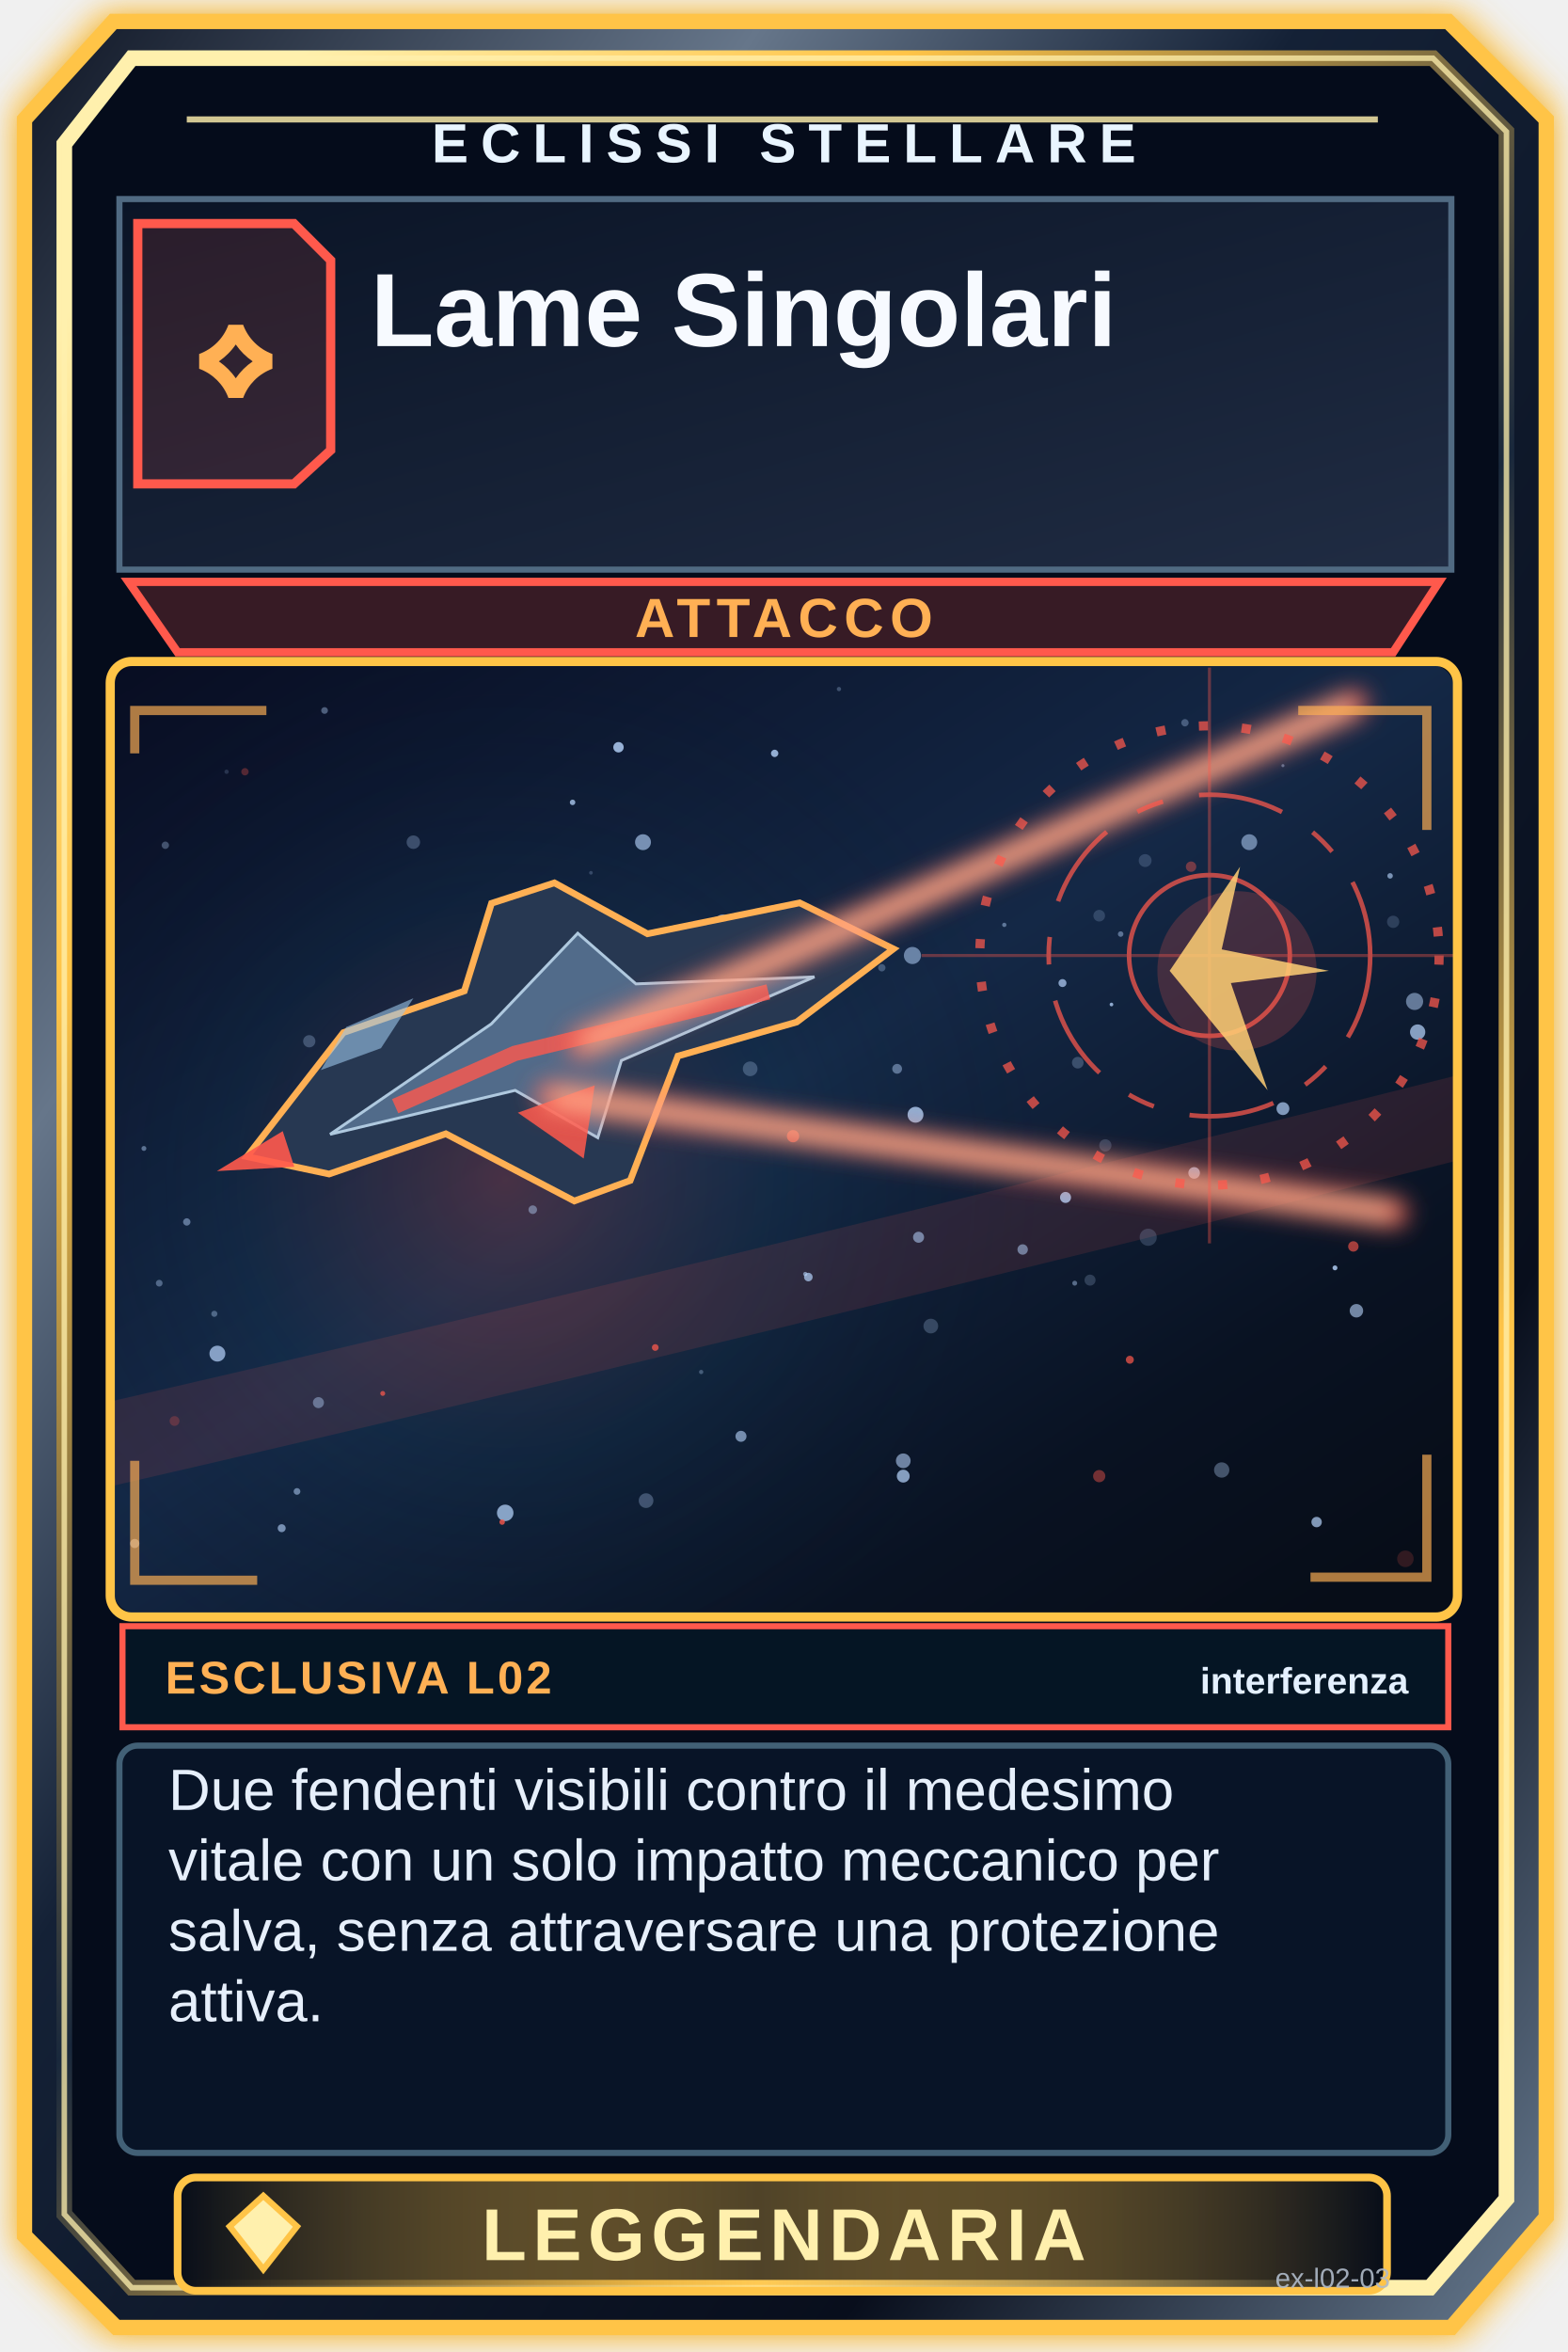
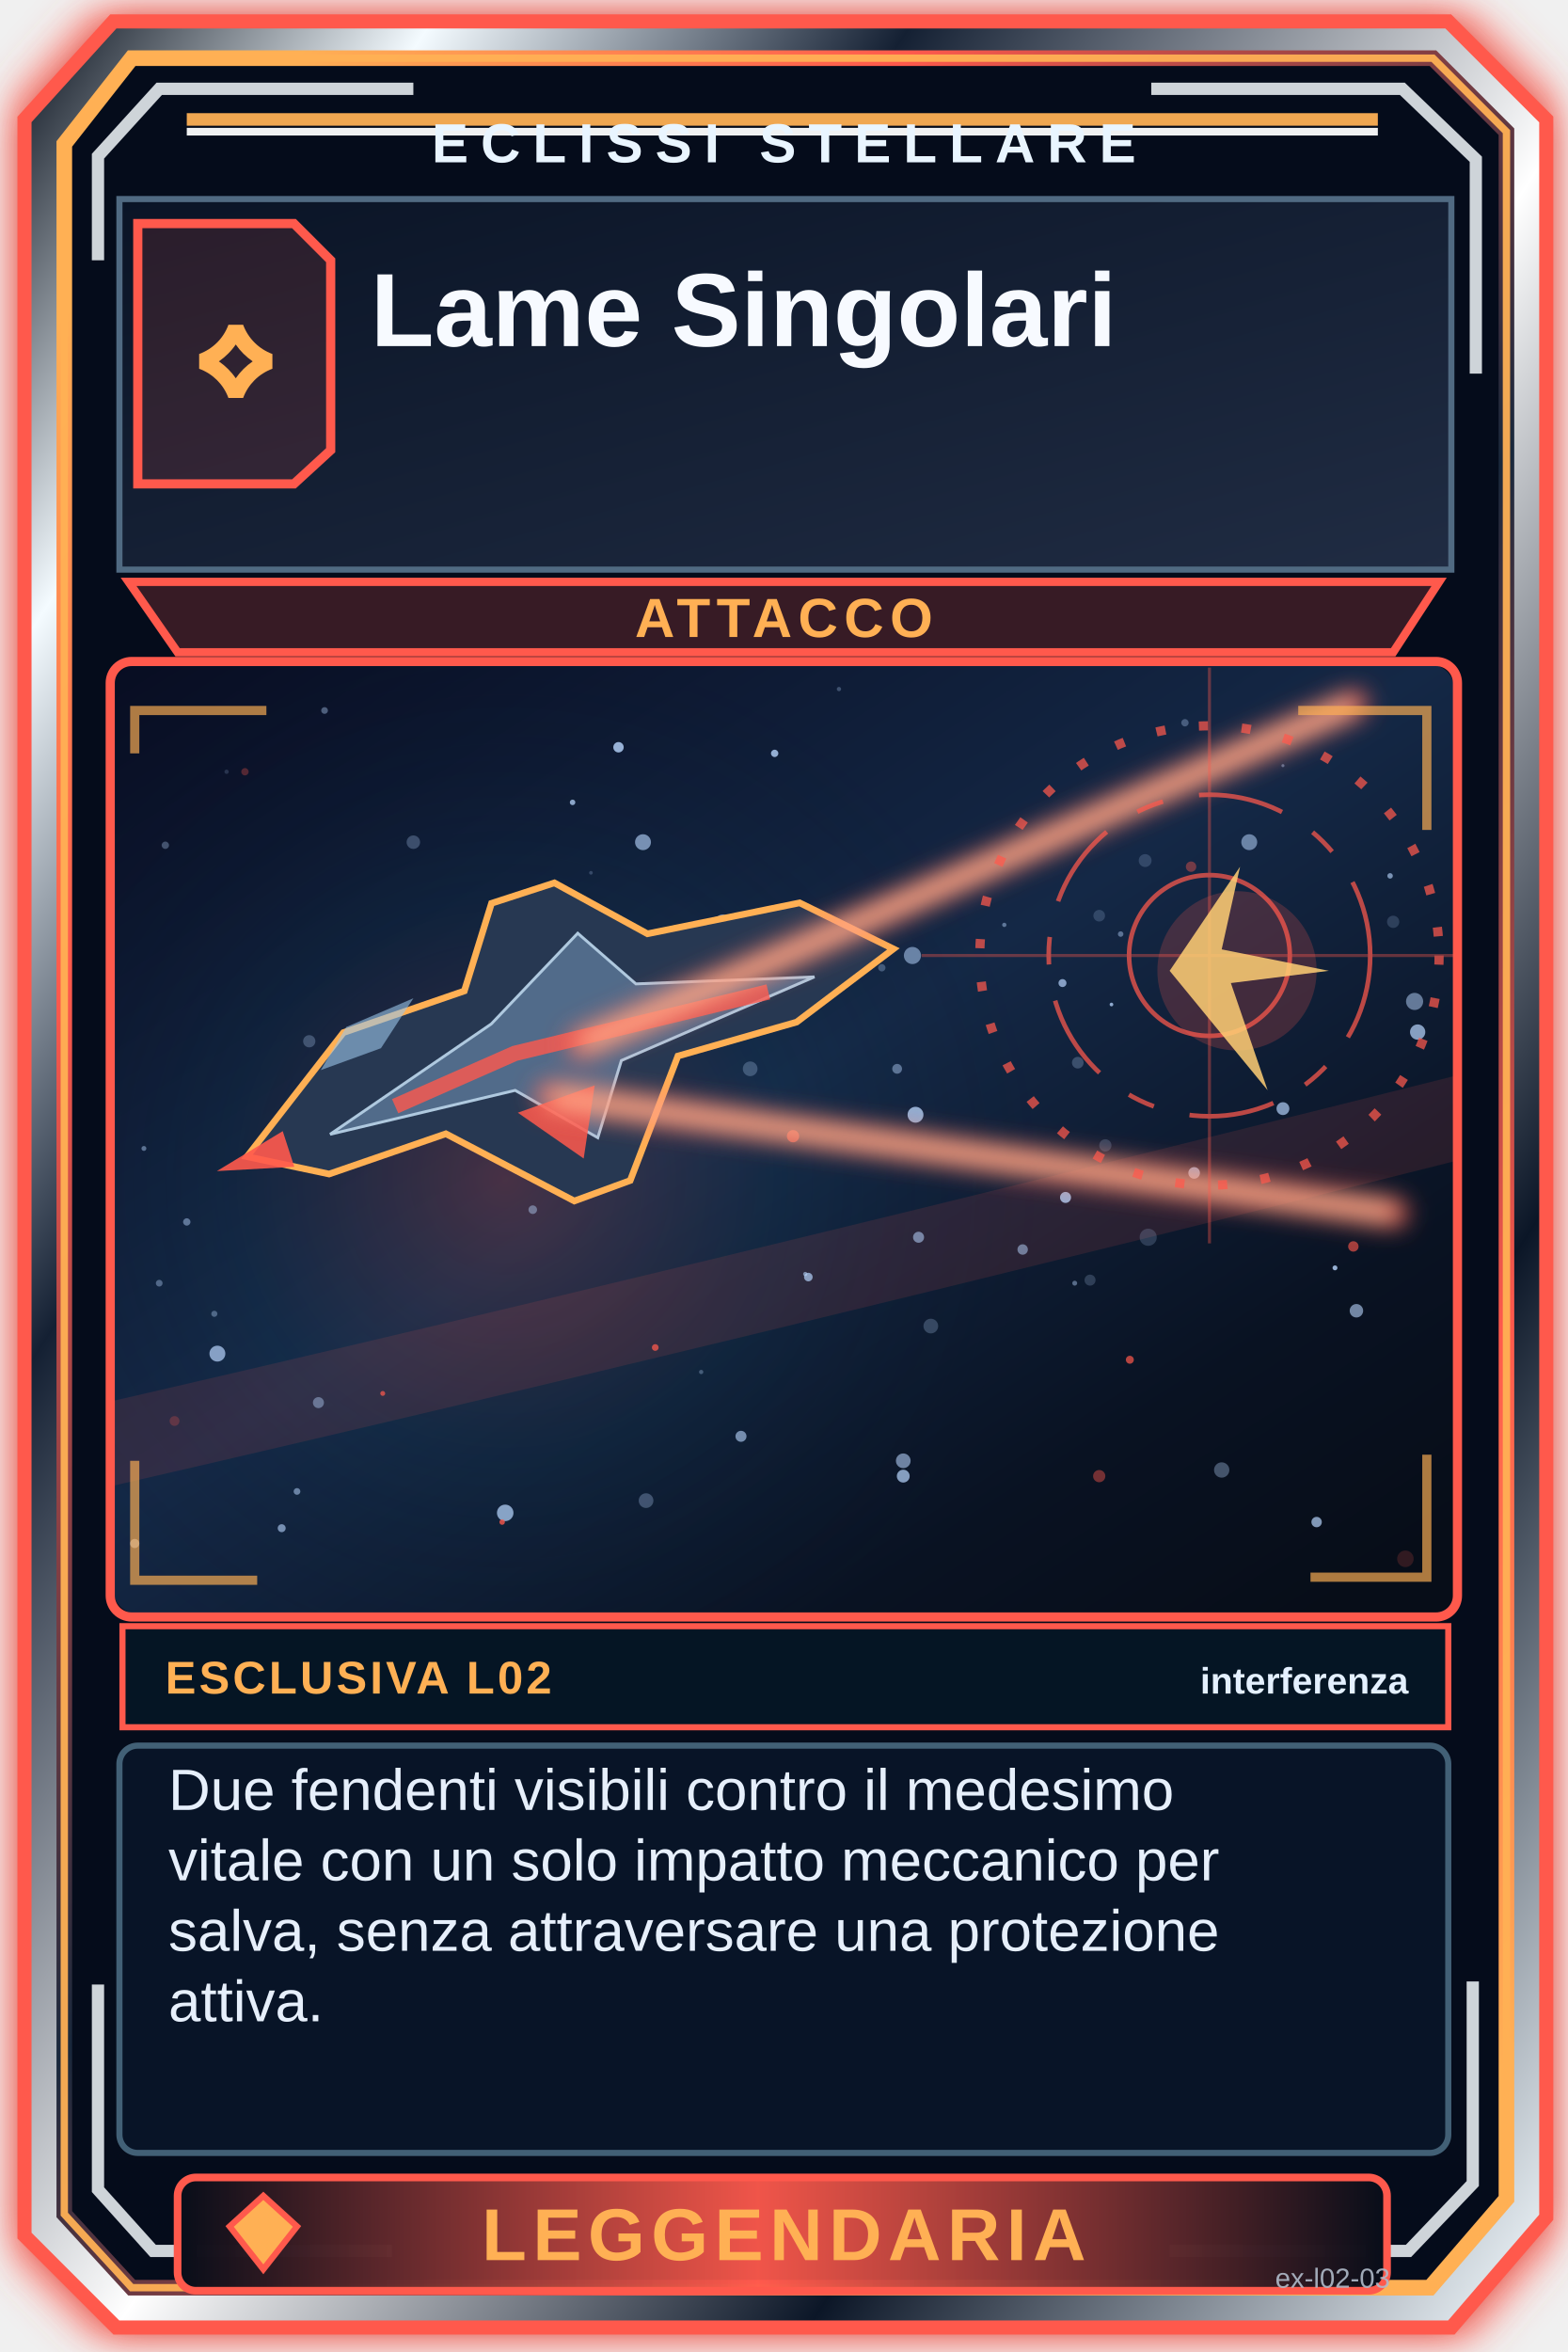
<svg xmlns="http://www.w3.org/2000/svg" width="512" height="768" viewBox="0 0 512 768" role="img" aria-label="Lame Singolari · ATTACCO · LEGGENDARIA">
  <defs>
    <linearGradient id="metal" x1="0" y1="0" x2="1" y2="1">
-       <stop stop-color="#111827" />
-       <stop offset=".24" stop-color="#66768a" />
-       <stop offset=".42" stop-color="#142136" />
-       <stop offset=".77" stop-color="#080e1c" />
-       <stop offset="1" stop-color="#66798e" />
+       <stop stop-color="#101824" />
+       <stop offset=".13" stop-color="#f4fbff" />
+       <stop offset=".29" stop-color="#142033" />
+       <stop offset=".53" stop-color="#ffffff" />
+       <stop offset=".76" stop-color="#0b1627" />
+       <stop offset="1" stop-color="#f4fbff" />
    </linearGradient>
    <linearGradient id="rim" x1=".15" y1="0" x2=".87" y2="1">
-       <stop stop-color="#fff0ad" />
-       <stop offset=".2" stop-color="#ffc447" />
+       <stop stop-color="#ffb054" />
+       <stop offset=".2" stop-color="#ff594c" />
      <stop offset=".52" stop-color="#19283c" />
-       <stop offset=".78" stop-color="#ffc447" />
-       <stop offset="1" stop-color="#fff0ad" />
+       <stop offset=".78" stop-color="#ff594c" />
+       <stop offset="1" stop-color="#ffb054" />
    </linearGradient>
    <linearGradient id="spaceSky" x1="0" y1="0" x2=".9" y2="1">
      <stop stop-color="#080d22" />
      <stop offset=".49" stop-color="#142846" />
      <stop offset=".82" stop-color="#091222" />
      <stop offset="1" stop-color="#070d18" />
    </linearGradient>
    <radialGradient id="planet">
      <stop stop-color="#ff594c" stop-opacity=".65" />
      <stop offset=".52" stop-color="#194761" stop-opacity=".42" />
      <stop offset="1" stop-color="#0a1529" stop-opacity=".05" />
    </radialGradient>
    <linearGradient id="titlePanel" x1="0" x2="1" y1="0" y2="1">
      <stop stop-color="#0a1426" />
      <stop offset="1" stop-color="#202c43" />
    </linearGradient>
    <linearGradient id="rarityShine" x1="0" y1="0" x2="1" y2="0">
      <stop stop-color="#070d19" />
-       <stop offset=".48" stop-color="#ffc447" stop-opacity=".30" />
+       <stop offset=".48" stop-color="#ff594c" stop-opacity="0.94" />
      <stop offset="1" stop-color="#070d19" />
    </linearGradient>
    <filter id="rimGlow" x="-30%" y="-30%" width="160%" height="160%">
-       <feGaussianBlur stdDeviation="5.3" />
+       <feGaussianBlur stdDeviation="6.8" />
    </filter>
    <filter id="beamGlow" x="-70%" y="-70%" width="240%" height="240%">
      <feGaussianBlur stdDeviation="4" />
    </filter>
    <clipPath id="artClip">
      <rect x="37" y="217" width="438" height="310" rx="8" />
    </clipPath>
  </defs>
-   <path d="M37 7H473L505 39V724L474 760H38L8 730V39Z" fill="#030712" stroke="#ffc447" stroke-width="10" filter="url(#rimGlow)" />
-   <path d="M37 7H473L505 39V724L474 760H38L8 730V39Z" fill="url(#metal)" stroke="#ffc447" stroke-width="5" />
+   <path d="M37 7H473L505 39V724L474 760H38L8 730V39Z" fill="#030712" stroke="#ff594c" stroke-width="11.2" opacity="0.98" filter="url(#rimGlow)" />
+   <path d="M37 7H473L505 39V724L474 760H38L8 730V39Z" fill="url(#metal)" stroke="#ff594c" stroke-width="4.6" />
  <path d="M43 19H468L492 43V718L467 747H43L21 723V47Z" fill="#050c1b" stroke="url(#rim)" stroke-width="5.1" />
-   <path d="M43 19H468L492 43V718L467 747H43L21 723V47Z" fill="none" stroke="#fff0ad" stroke-width="1.8" opacity=".75" />
-   <path d="M61 39H450" stroke="#fff0ad" stroke-width="2" opacity=".82" />
+   <path d="M43 19H468L492 43V718L467 747H43L21 723V47Z" fill="none" stroke="#ffb054" stroke-width="2.4" opacity="0.94" />
+   <path d="M61 39H450" stroke="#ffb054" stroke-width="4.1" opacity="0.94" />
+   <path d="M32 85V51L52 29H135 M376 29H458L482 52V122 M32 648V715L50 735H128 M382 735H460L481 713V647" fill="none" stroke="#f7fcff" stroke-width="4" opacity="0.83" />
+   <path d="M61 43H450" stroke="#fff" stroke-width="2.5" opacity="0.94" />
  <text x="256" y="53" text-anchor="middle" fill="#e9f5ff" font-size="18" font-family="Arial, sans-serif" font-weight="700" letter-spacing="4">ECLISSI STELLARE</text>
  <path d="M39 65H474V186H39Z" fill="url(#titlePanel)" stroke="#506a82" stroke-width="2" />
  <path d="M45 73H96L108 85V147L96 158H45Z" fill="#ff594c" fill-opacity=".13" stroke="#ff594c" stroke-width="3" />
  <text x="77" y="128" text-anchor="middle" fill="#ffb054" font-family="Arial, sans-serif" font-size="40" font-weight="bold">⟡</text>
  <text x="121" y="113" fill="#f7faff" font-family="Arial,sans-serif" font-size="34" font-weight="800">Lame Singolari</text>
  <path d="M42 190H470L455 213H58Z" fill="#ff594c" fill-opacity=".20" stroke="#ff594c" stroke-width="2.7" />
  <text x="256" y="208" text-anchor="middle" fill="#ffb054" font-family="Arial,sans-serif" font-size="18" font-weight="900" letter-spacing="2">ATTACCO</text>
  <g clip-path="url(#artClip)">
    <rect x="37" y="217" width="438" height="310" fill="url(#spaceSky)" />
    <circle cx="165" cy="385" r="173" fill="url(#planet)" opacity=".34" />
    <path d="M12 477Q218 430 508 357" fill="none" stroke="#ff594c" stroke-width="27" opacity=".12" />
    <circle cx="459" cy="509" r="2.7" fill="#ff594c" opacity="0.17" />
    <circle cx="236" cy="301" r="2.4" fill="#b9d7ff" opacity="0.58" />
    <circle cx="70" cy="429" r="1.0" fill="#b9d7ff" opacity="0.36" />
    <circle cx="47" cy="375" r="0.8" fill="#b9d7ff" opacity="0.45" />
    <circle cx="328" cy="302" r="0.7" fill="#b9d7ff" opacity="0.45" />
    <circle cx="293" cy="349" r="1.6" fill="#b9d7ff" opacity="0.44" />
    <circle cx="179" cy="329" r="2.7" fill="#ff594c" opacity="0.41" />
    <circle cx="202" cy="244" r="1.7" fill="#b9d7ff" opacity="0.80" />
    <circle cx="361" cy="374" r="2.0" fill="#b9d7ff" opacity="0.20" />
    <circle cx="419" cy="362" r="2.1" fill="#b9d7ff" opacity="0.67" />
    <circle cx="44" cy="504" r="1.5" fill="#b9d7ff" opacity="0.63" />
    <circle cx="92" cy="499" r="1.3" fill="#b9d7ff" opacity="0.60" />
    <circle cx="125" cy="455" r="0.8" fill="#ff594c" opacity="0.71" />
    <circle cx="174" cy="395" r="1.4" fill="#b9d7ff" opacity="0.43" />
    <circle cx="352" cy="347" r="1.9" fill="#b9d7ff" opacity="0.25" />
    <circle cx="135" cy="275" r="2.2" fill="#b9d7ff" opacity="0.27" />
    <circle cx="101" cy="340" r="2.0" fill="#b9d7ff" opacity="0.27" />
    <circle cx="463" cy="337" r="2.5" fill="#b9d7ff" opacity="0.70" />
    <circle cx="259" cy="371" r="2.0" fill="#ff594c" opacity="0.70" />
    <circle cx="288" cy="316" r="1.2" fill="#b9d7ff" opacity="0.30" />
    <circle cx="210" cy="275" r="2.6" fill="#b9d7ff" opacity="0.61" />
    <circle cx="359" cy="299" r="1.9" fill="#b9d7ff" opacity="0.19" />
    <circle cx="193" cy="285" r="0.6" fill="#b9d7ff" opacity="0.23" />
    <circle cx="295" cy="477" r="2.4" fill="#b9d7ff" opacity="0.57" />
    <circle cx="57" cy="464" r="1.6" fill="#ff594c" opacity="0.24" />
    <circle cx="334" cy="408" r="1.7" fill="#b9d7ff" opacity="0.50" />
    <circle cx="387" cy="236" r="1.2" fill="#b9d7ff" opacity="0.32" />
    <circle cx="348" cy="391" r="1.8" fill="#b9d7ff" opacity="0.77" />
    <circle cx="455" cy="301" r="2.0" fill="#b9d7ff" opacity="0.18" />
    <circle cx="363" cy="328" r="0.6" fill="#b9d7ff" opacity="0.75" />
    <circle cx="261" cy="325" r="1.7" fill="#ff594c" opacity="0.38" />
    <circle cx="52" cy="419" r="1.1" fill="#b9d7ff" opacity="0.38" />
    <circle cx="242" cy="469" r="1.8" fill="#b9d7ff" opacity="0.60" />
    <circle cx="165" cy="494" r="2.7" fill="#b9d7ff" opacity="0.71" />
    <circle cx="375" cy="404" r="2.8" fill="#b9d7ff" opacity="0.19" />
    <circle cx="366" cy="305" r="0.9" fill="#b9d7ff" opacity="0.43" />
    <circle cx="369" cy="444" r="1.3" fill="#ff594c" opacity="0.70" />
    <circle cx="295" cy="482" r="2.1" fill="#b9d7ff" opacity="0.70" />
    <circle cx="104" cy="458" r="1.8" fill="#b9d7ff" opacity="0.42" />
    <circle cx="436" cy="414" r="0.8" fill="#b9d7ff" opacity="0.80" />
    <circle cx="298" cy="312" r="2.8" fill="#b9d7ff" opacity="0.52" />
    <circle cx="253" cy="246" r="1.2" fill="#b9d7ff" opacity="0.78" />
    <circle cx="442" cy="407" r="1.7" fill="#ff594c" opacity="0.62" />
    <circle cx="390" cy="383" r="1.9" fill="#b9d7ff" opacity="0.75" />
    <circle cx="374" cy="281" r="2.1" fill="#b9d7ff" opacity="0.19" />
    <circle cx="430" cy="497" r="1.7" fill="#b9d7ff" opacity="0.68" />
    <circle cx="399" cy="480" r="2.5" fill="#b9d7ff" opacity="0.34" />
    <circle cx="299" cy="364" r="2.6" fill="#b9d7ff" opacity="0.76" />
    <circle cx="359" cy="482" r="2.0" fill="#ff594c" opacity="0.43" />
    <circle cx="211" cy="490" r="2.4" fill="#b9d7ff" opacity="0.29" />
    <circle cx="229" cy="448" r="0.7" fill="#b9d7ff" opacity="0.31" />
    <circle cx="419" cy="250" r="0.5" fill="#b9d7ff" opacity="0.42" />
    <circle cx="97" cy="487" r="1.1" fill="#b9d7ff" opacity="0.52" />
    <circle cx="356" cy="418" r="1.8" fill="#b9d7ff" opacity="0.20" />
    <circle cx="389" cy="283" r="1.7" fill="#ff594c" opacity="0.41" />
    <circle cx="150" cy="339" r="2.2" fill="#b9d7ff" opacity="0.31" />
    <circle cx="187" cy="262" r="0.9" fill="#b9d7ff" opacity="0.73" />
    <circle cx="245" cy="349" r="2.4" fill="#b9d7ff" opacity="0.26" />
    <circle cx="74" cy="252" r="0.7" fill="#b9d7ff" opacity="0.17" />
    <circle cx="408" cy="275" r="2.6" fill="#b9d7ff" opacity="0.53" />
    <circle cx="80" cy="252" r="1.2" fill="#ff594c" opacity="0.30" />
    <circle cx="257" cy="314" r="2.3" fill="#b9d7ff" opacity="0.81" />
    <circle cx="443" cy="428" r="2.2" fill="#b9d7ff" opacity="0.59" />
    <circle cx="454" cy="286" r="0.9" fill="#b9d7ff" opacity="0.62" />
    <circle cx="462" cy="327" r="2.8" fill="#b9d7ff" opacity="0.50" />
    <circle cx="300" cy="404" r="1.8" fill="#b9d7ff" opacity="0.54" />
    <circle cx="164" cy="497" r="0.9" fill="#ff594c" opacity="0.78" />
    <circle cx="264" cy="417" r="1.4" fill="#b9d7ff" opacity="0.68" />
    <circle cx="71" cy="442" r="2.6" fill="#b9d7ff" opacity="0.69" />
    <circle cx="54" cy="276" r="1.2" fill="#b9d7ff" opacity="0.32" />
    <circle cx="351" cy="419" r="0.8" fill="#b9d7ff" opacity="0.43" />
    <circle cx="347" cy="321" r="1.3" fill="#b9d7ff" opacity="0.69" />
    <circle cx="214" cy="440" r="1.1" fill="#ff594c" opacity="0.73" />
    <circle cx="61" cy="399" r="1.2" fill="#b9d7ff" opacity="0.46" />
    <circle cx="106" cy="232" r="1.1" fill="#b9d7ff" opacity="0.38" />
    <circle cx="274" cy="225" r="0.7" fill="#b9d7ff" opacity="0.28" />
    <circle cx="304" cy="433" r="2.4" fill="#b9d7ff" opacity="0.24" />
    <circle cx="263" cy="416" r="0.7" fill="#b9d7ff" opacity="0.58" />
    <g transform="translate(185 340) rotate(-18) scale(0.72)">
      <path d="M-154 5 L-95 -35 L-37 -36 L-13 -70 L17 -70 L50 -35 L120 -27 L154 6 L102 24 L46 22 L8 69 L-19 70 L-65 23 L-121 24 Z" fill="#273852" stroke="#ffb054" stroke-width="3" />
      <path d="M-115 7 L-30 -18 L20 -45 L38 -15 L116 7 L21 16 L0 46 L-29 14Z" fill="#516b8a" stroke="#afc9df" stroke-width="1.3" />
      <path d="M-83 4 L-24 -2 L28 2 L94 7" fill="none" stroke="#ff594c" stroke-width="7" opacity=".8" />
      <path d="M-31 24 L-9 53 L6 23" fill="#ff594c" opacity=".85" />
      <path d="M-135 -1 L-169 7 L-135 16" fill="#ff594c" opacity=".9" />
      <path d="M-110 -22 L-81 -23 L-60 -40 L-93 -37 Z" fill="#99c4e8" opacity=".6" />
    </g>
    <g filter="url(#beamGlow)">
      <path d="M190 341 L442 230 M180 358 L455 396" stroke="#ff594c" stroke-width="9" stroke-linecap="round" />
      <path d="M190 341 L442 230 M180 358 L455 396" stroke="#fff3c2" stroke-width="2.4" />
    </g>
    <g fill="none" stroke="#ff594c" opacity=".72">
      <circle cx="395" cy="312" r="75" stroke-width="3" stroke-dasharray="3 11" />
      <circle cx="395" cy="312" r="52.5" stroke-width="1.5" stroke-dasharray="28 12 9 12" />
      <circle cx="395" cy="312" r="26.25" stroke-width="1.5" />
      <path d="M301 312H489 M395 218V406" stroke-width="1" opacity=".5" />
    </g>
    <circle cx="404" cy="317" r="26" fill="#ff594c" opacity=".21" />
    <path d="M382 317l23 -34l-6 27l35 7l-32 4l12 35z" fill="#ffcf74" opacity=".85" />
    <path d="M44 246V232H87 M424 232h42v39 M44 477v39h40 M428 515h38v-40" stroke="#ffb054" stroke-width="3" fill="none" opacity=".67" />
  </g>
-   <rect x="36" y="216" width="440" height="312" rx="7" fill="none" stroke="#ffc447" stroke-width="3" />
+   <rect x="36" y="216" width="440" height="312" rx="7" fill="none" stroke="#ff594c" stroke-width="3" />
  <path d="M40 531H473V564H40Z" fill="#051524" stroke="#ff594c" stroke-width="2" />
  <text x="54" y="553" fill="#ffb054" font-family="Arial,sans-serif" font-size="15" font-weight="bold" letter-spacing="1">ESCLUSIVA L02</text>
  <text x="460" y="553" text-anchor="end" fill="#e4f0ff" font-family="Arial,sans-serif" font-size="12" font-weight="bold">interferenza</text>
  <rect x="39" y="570" width="434" height="133" rx="6" fill="#081427" stroke="#426076" stroke-width="2" />
  <text x="55" y="591" fill="#e6effb" font-size="19" font-family="Arial,sans-serif">Due fendenti visibili contro il medesimo</text>
  <text x="55" y="614" fill="#e6effb" font-size="19" font-family="Arial,sans-serif">vitale con un solo impatto meccanico per</text>
  <text x="55" y="637" fill="#e6effb" font-size="19" font-family="Arial,sans-serif">salva, senza attraversare una protezione</text>
  <text x="55" y="660" fill="#e6effb" font-size="19" font-family="Arial,sans-serif">attiva.</text>
-   <rect x="58" y="711" width="395" height="37" rx="6" fill="url(#rarityShine)" stroke="#ffc447" stroke-width="2.5" />
-   <path d="M75 727l11 -10l11 10l-11 14Z" fill="#fff0ad" stroke="#ffc447" stroke-width="2" />
-   <text x="256" y="738" fill="#fff0ad" text-anchor="middle" font-family="Arial,sans-serif" font-size="24" font-weight="900" letter-spacing="2">LEGGENDARIA</text>
+   <rect x="58" y="711" width="395" height="37" rx="6" fill="url(#rarityShine)" stroke="#ff594c" stroke-width="2.5" />
+   <path d="M75 727l11 -10l11 10l-11 14Z" fill="#ffb054" stroke="#ff594c" stroke-width="2" />
+   <text x="256" y="738" fill="#ffb054" text-anchor="middle" font-family="Arial,sans-serif" font-size="24" font-weight="900" letter-spacing="2">LEGGENDARIA</text>
  <text x="454" y="747" fill="#afbac9" font-family="Arial,sans-serif" font-size="9" text-anchor="end" opacity=".9">ex-l02-03</text>
</svg>
